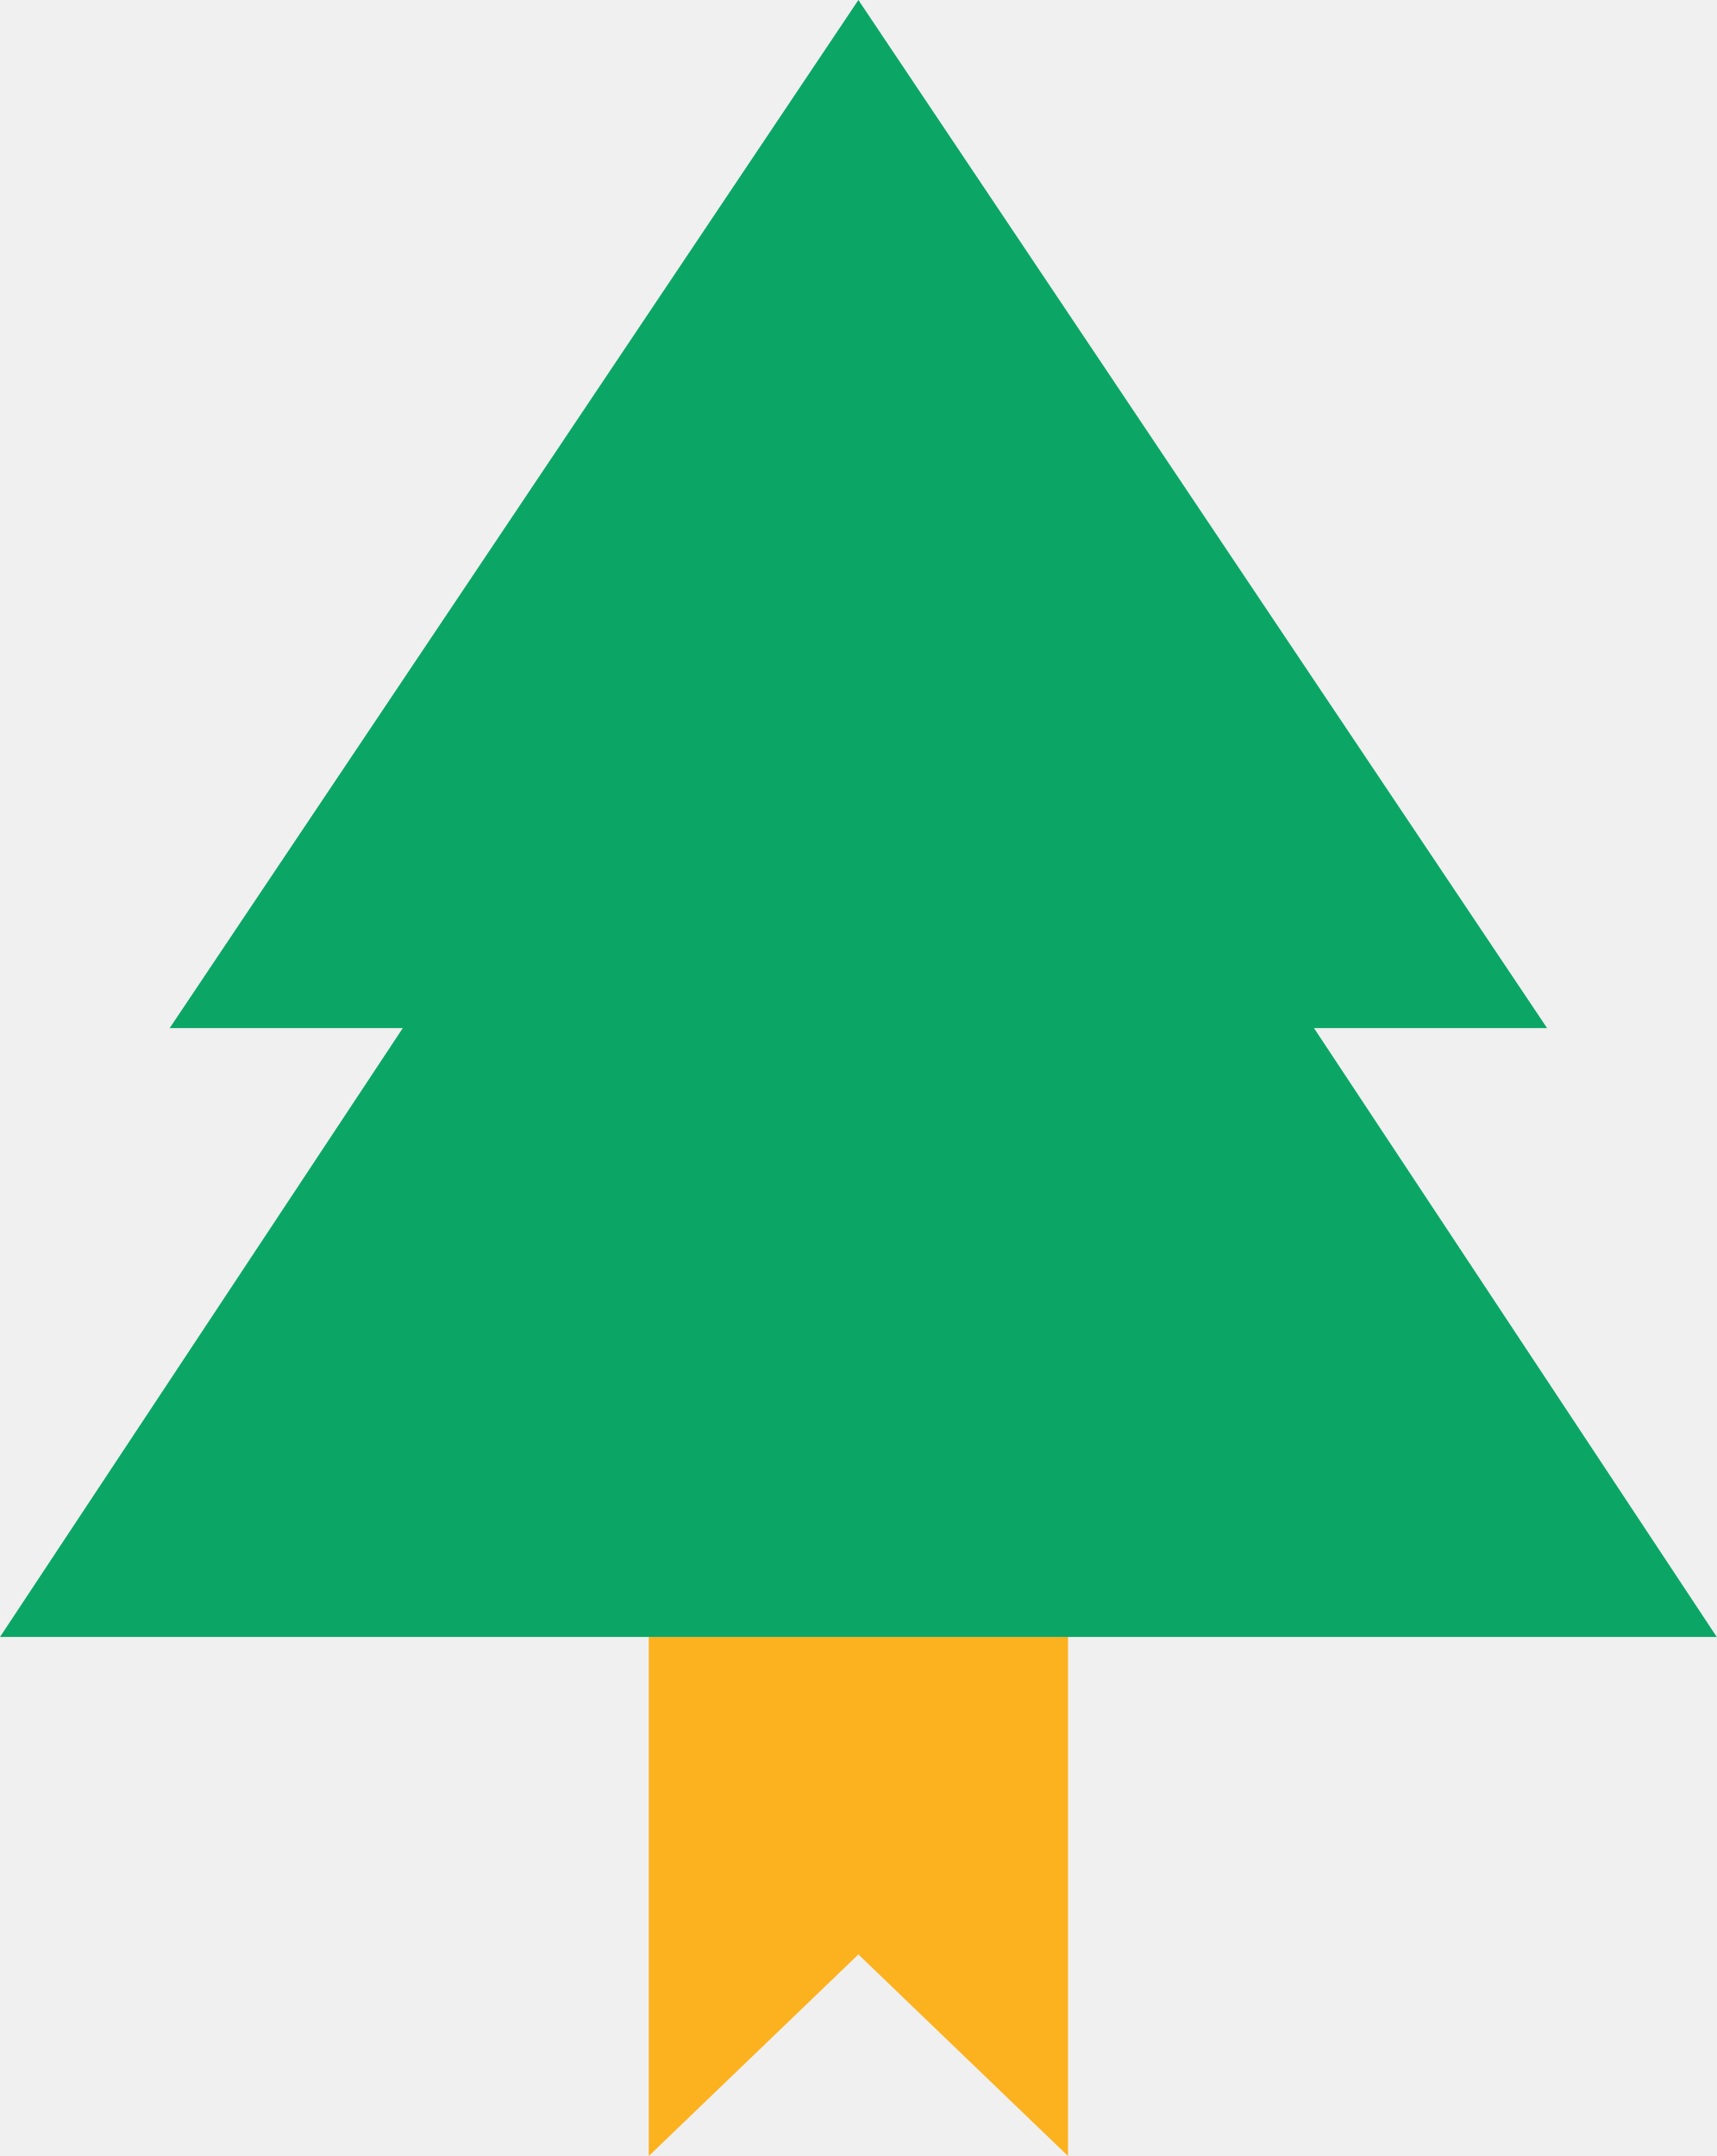
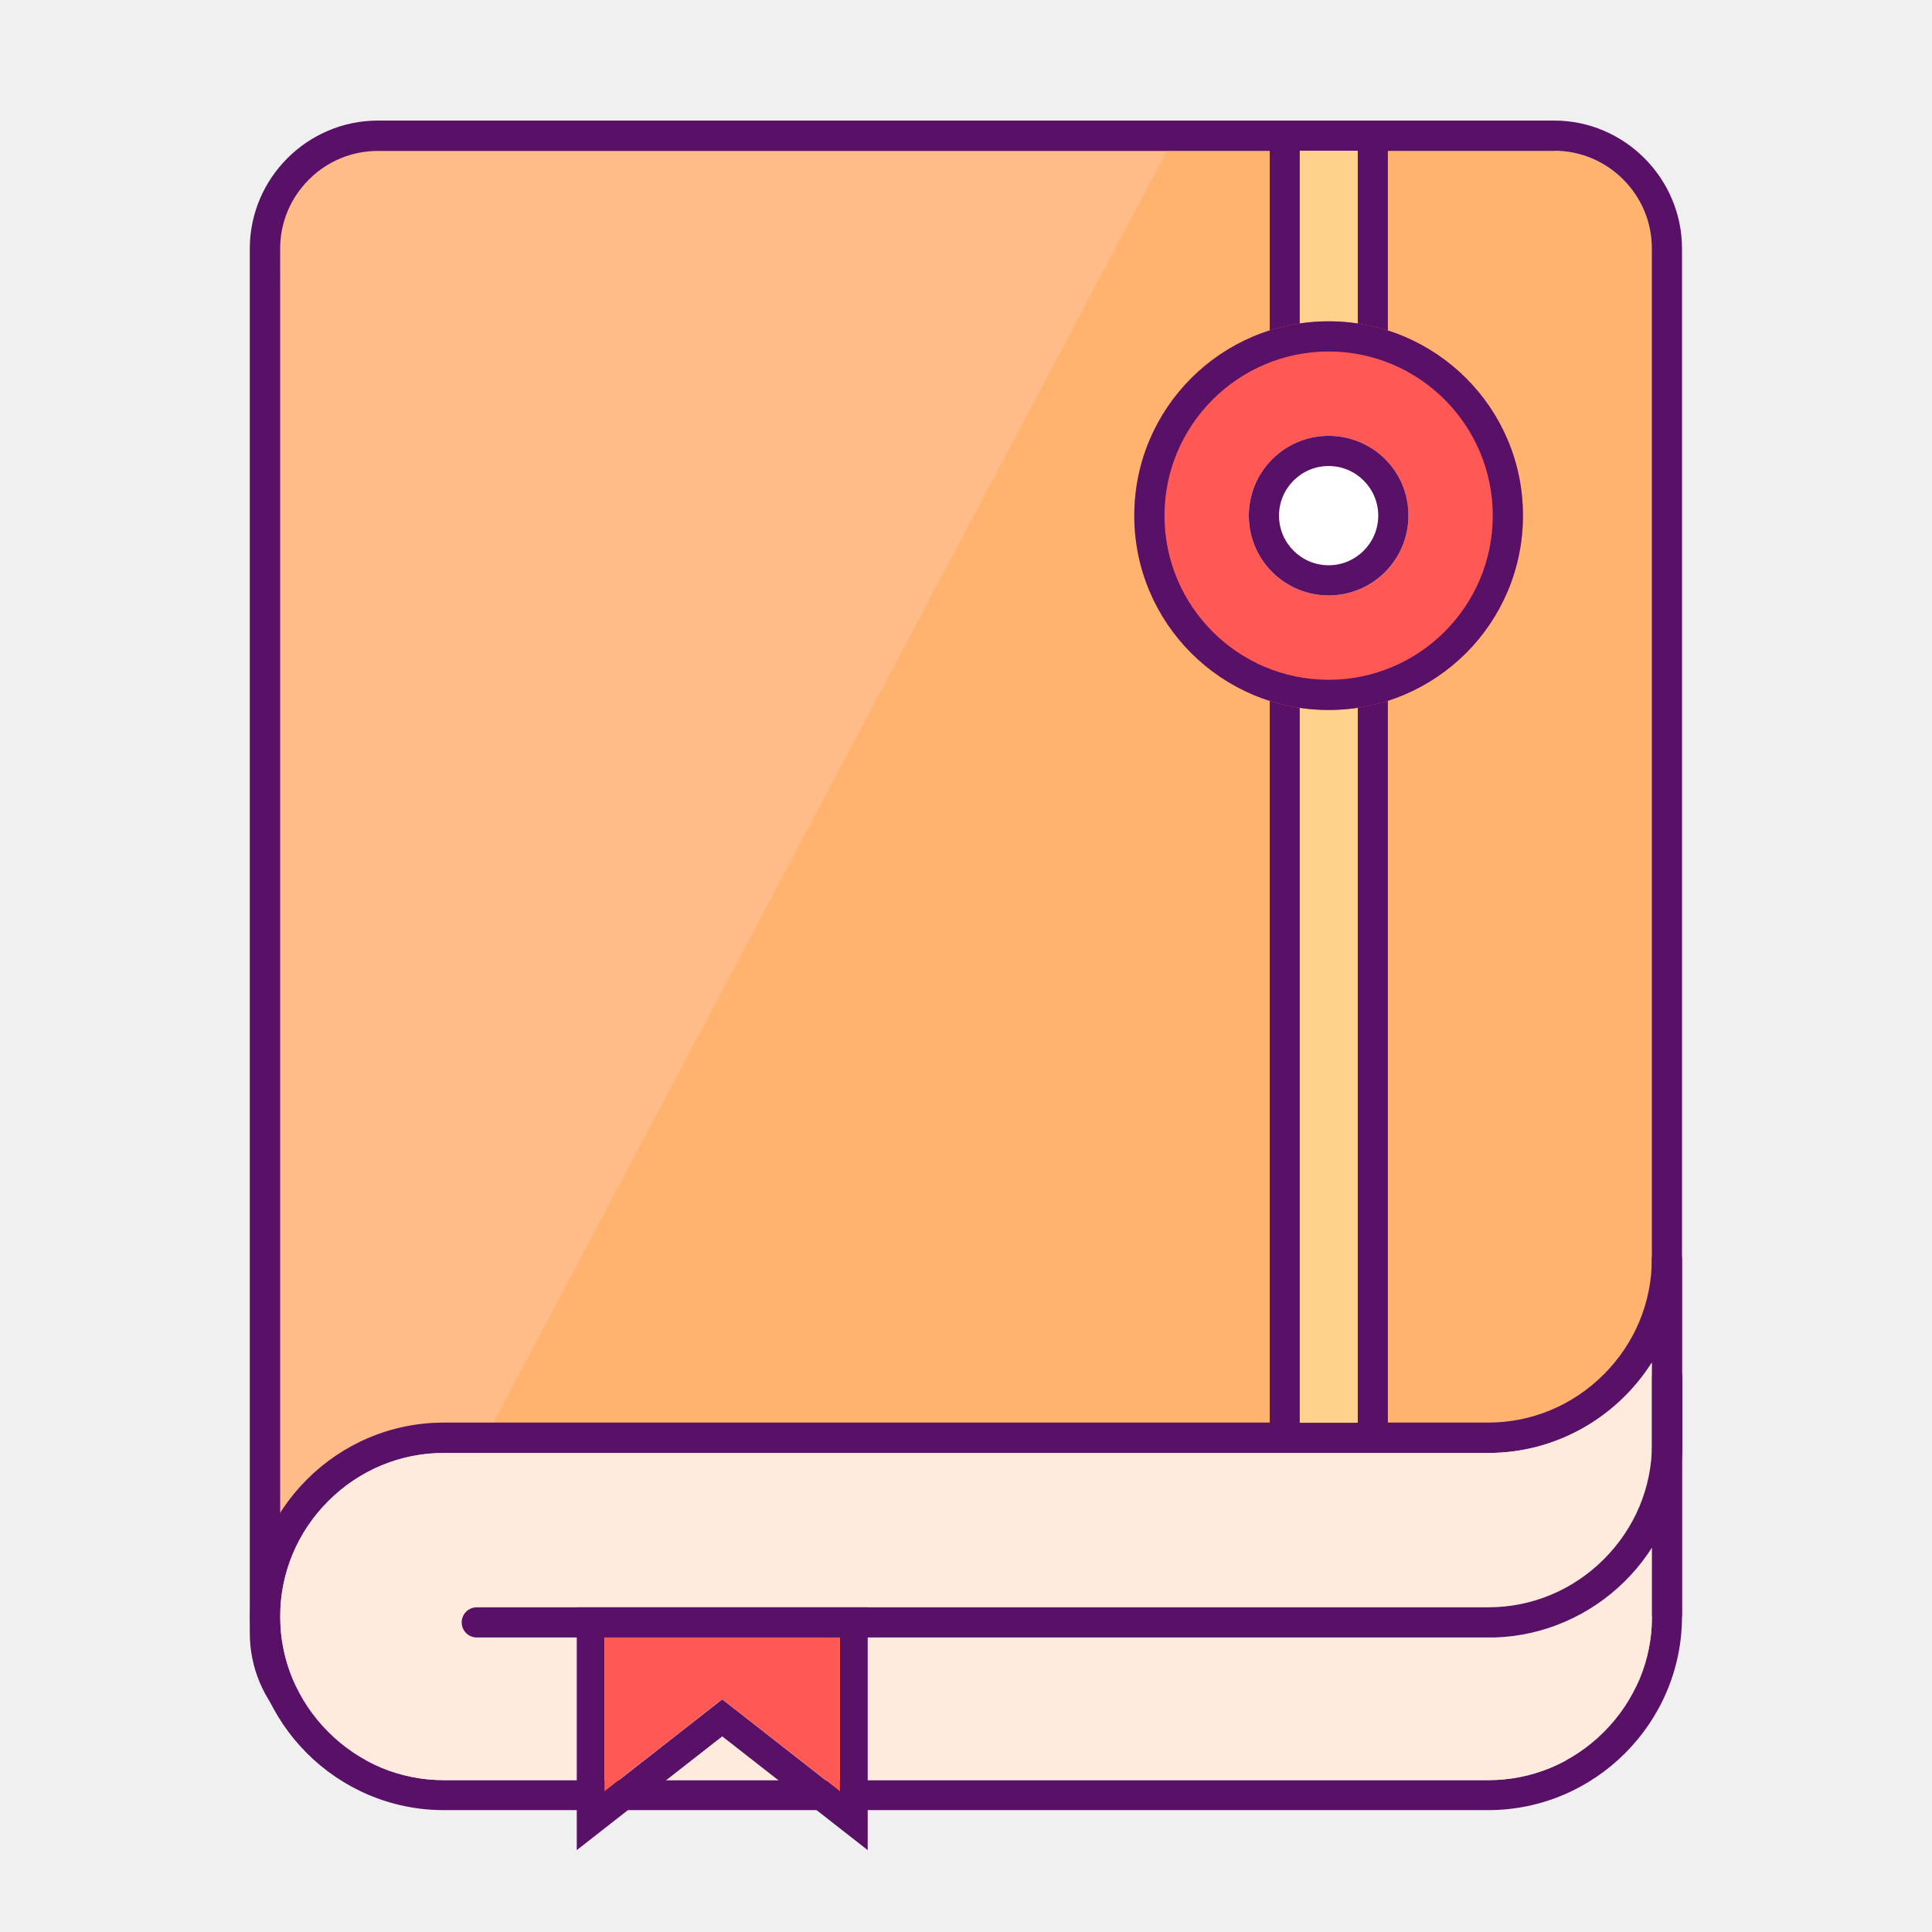
- <svg xmlns="http://www.w3.org/2000/svg" width="172" height="216" viewBox="0 0 172 216" fill="none">
-   <g clip-path="url(#clip0_39_3460)">
-     <path d="M65 164H107V216L86 195.806L65 216V164Z" fill="#FCB11E" />
-     <path d="M155 103L86 0L17 103H40.354L0 164H172L131.646 103H155Z" fill="#0BA665" />
-   </g>
-   <defs>
-     <clipPath id="clip0_39_3460">
-       <rect width="172" height="216" fill="white" />
-     </clipPath>
-   </defs>
+ <svg xmlns="http://www.w3.org/2000/svg" t="1727580979827" class="icon" viewBox="0 0 1024 1024" version="1.1" p-id="15553" width="300" height="300">
+   <path d="M823.7 79.9c13.8 0 26.8 5.4 36.6 15.2 9.8 9.8 15.2 22.8 15.2 36.6v733.8c0 13.8-5.4 26.8-15.2 36.6-9.8 9.8-22.8 15.2-36.6 15.2H200.3c-13.8 0-26.8-5.4-36.6-15.2-9.8-9.8-15.2-22.8-15.2-36.6V131.8c0-13.8 5.4-26.8 15.2-36.6 9.8-9.8 22.8-15.2 36.6-15.2h623.4" fill="#FFB36E" p-id="15554" />
+   <path d="M618.5 79.9H200.3c-13.8 0-26.8 5.4-36.6 15.2-9.8 9.8-15.2 22.8-15.2 36.6L142.6 820c0 5 92.1-22.8 93.5-18.1l382.4-722z" fill="#FFBB88" p-id="15555" />
+   <path d="M891.5 667.3c-0.1-4.3-3.7-7.8-8-7.8s-7.9 3.5-8 7.8c0 23.1-9.1 44.8-25.5 61.2-16.4 16.4-38.2 25.5-61.2 25.5H235.2c-56.5 0-102.7 46.2-102.7 102.7s46.2 102.7 102.7 102.7h553.6c56.5 0 102.7-46.2 102.7-102.7V667.4v-0.1z m-15.9 189.5c-0.1 0-0.1 0 0 0 0 23.1-9.1 44.8-25.5 61.2-16.4 16.4-38.2 25.5-61.2 25.5H235.2c-23.1 0-44.8-9.1-61.2-25.5-16.4-16.4-25.5-38.2-25.5-61.2s9.1-44.8 25.5-61.2c16.4-16.4 38.2-25.5 61.2-25.5h553.6c36.4 0 68.5-19.2 86.7-47.9v134.3c0 0.1 0 0.2 0.1 0.3z" fill="#581166" p-id="15556" />
+   <path d="M823.7 79.9c13.8 0 26.8 5.4 36.6 15.2 9.8 9.8 15.2 22.8 15.2 36.6v733.8c0 13.8-5.4 26.8-15.2 36.6-9.8 9.8-22.8 15.2-36.6 15.2H200.3c-13.8 0-26.8-5.4-36.6-15.2-9.8-9.8-15.2-22.8-15.2-36.6V131.8c0-13.8 5.4-26.8 15.2-36.6 9.8-9.8 22.8-15.2 36.6-15.2h623.4m0-16.1H200.3c-37.3 0-67.9 30.5-67.9 67.9v733.8c0 37.3 30.5 67.9 67.9 67.9h623.3c37.3 0 45.6-44.1 67.9-76.7v-725c0-37.3-30.5-67.9-67.8-67.9z" fill="#581166" p-id="15557" />
+   <path d="M875.6 856.8c-0.1 0-0.1 0 0 0 0 23.1-9.1 44.8-25.5 61.2-16.4 16.4-38.2 25.5-61.2 25.5H235.2c-23.1 0-44.8-9.1-61.2-25.5-16.4-16.4-25.5-38.2-25.5-61.2s9.1-44.8 25.5-61.2c16.4-16.4 38.2-25.5 61.2-25.5h553.6c36.4 0 68.5-19.2 86.7-47.9v134.3c0 0.1 0 0.2 0.1 0.3z" fill="#FFEBDE" p-id="15558" />
+   <path d="M883.6 722.2c-4.4 0-8 3.6-8 8v35c0 23.1-9.1 44.8-25.5 61.2-16.4 16.4-38.2 25.5-61.2 25.5H252.7c-4.4 0-8 3.6-8 8s3.6 8 8 8H792c53.5-1.6 97.1-44.6 99.6-97.9 0.1-0.5 0.1-0.9 0.1-1.4v-38.4c-0.1-4.4-3.7-8-8.1-8z" fill="#581166" p-id="15559" />
+   <path d="M445.2 867.9v81.6l-53.8-42.1-8.6-6.7-8.6 6.7-53.8 42.1v-81.6h124.8m14.7-16H305.7v128.7l77.1-60.3 77.1 60.3V851.9z" fill="#581166" p-id="15560" />
+   <path d="M445.2 867.9v81.5l-53.9-42.1-8.5-6.6-8.6 6.6-53.8 42.1v-81.5h124.8" fill="#FF5855" p-id="15561" />
+   <path d="M719.6 79.9V241H689V79.9h30.6m16-16H673V257h62.6V63.9z" fill="#581166" p-id="15562" />
+   <path d="M719.6 79.9V241h-30.7V79.9h30.7" fill="#FFD18D" p-id="15563" />
+   <path d="M719.6 368.3V754H689V368.3h30.6m16-16H673V770h62.6V352.3z" fill="#581166" p-id="15564" />
+   <path d="M719.6 368.3v385.8h-30.7V368.3h30.7" fill="#FFD18D" p-id="15565" />
+   <path d="M704.2 273.3m-103 0a103 103 0 1 0 206 0 103 103 0 1 0-206 0Z" fill="#FF5855" p-id="15566" />
+   <path d="M704.2 186.3c48 0 87 39 87 87s-39 87-87 87-87-39-87-87 39.1-87 87-87m0-16c-56.9 0-103 46.1-103 103s46.1 103 103 103 103-46.1 103-103c0.1-56.9-46.1-103-103-103z" fill="#581166" p-id="15567" />
+   <path d="M704.2 273.3m-42.3 0a42.3 42.3 0 1 0 84.6 0 42.3 42.3 0 1 0-84.6 0Z" fill="#FFFFFF" p-id="15568" />
+   <path d="M704.2 247c14.5 0 26.3 11.8 26.3 26.3s-11.8 26.3-26.3 26.3-26.3-11.8-26.3-26.3 11.8-26.3 26.3-26.3m0-16c-23.4 0-42.3 19-42.3 42.3 0 23.4 19 42.3 42.3 42.3 23.4 0 42.3-19 42.3-42.3 0.1-23.4-18.9-42.3-42.3-42.3z" fill="#581166" p-id="15569" />
</svg>
